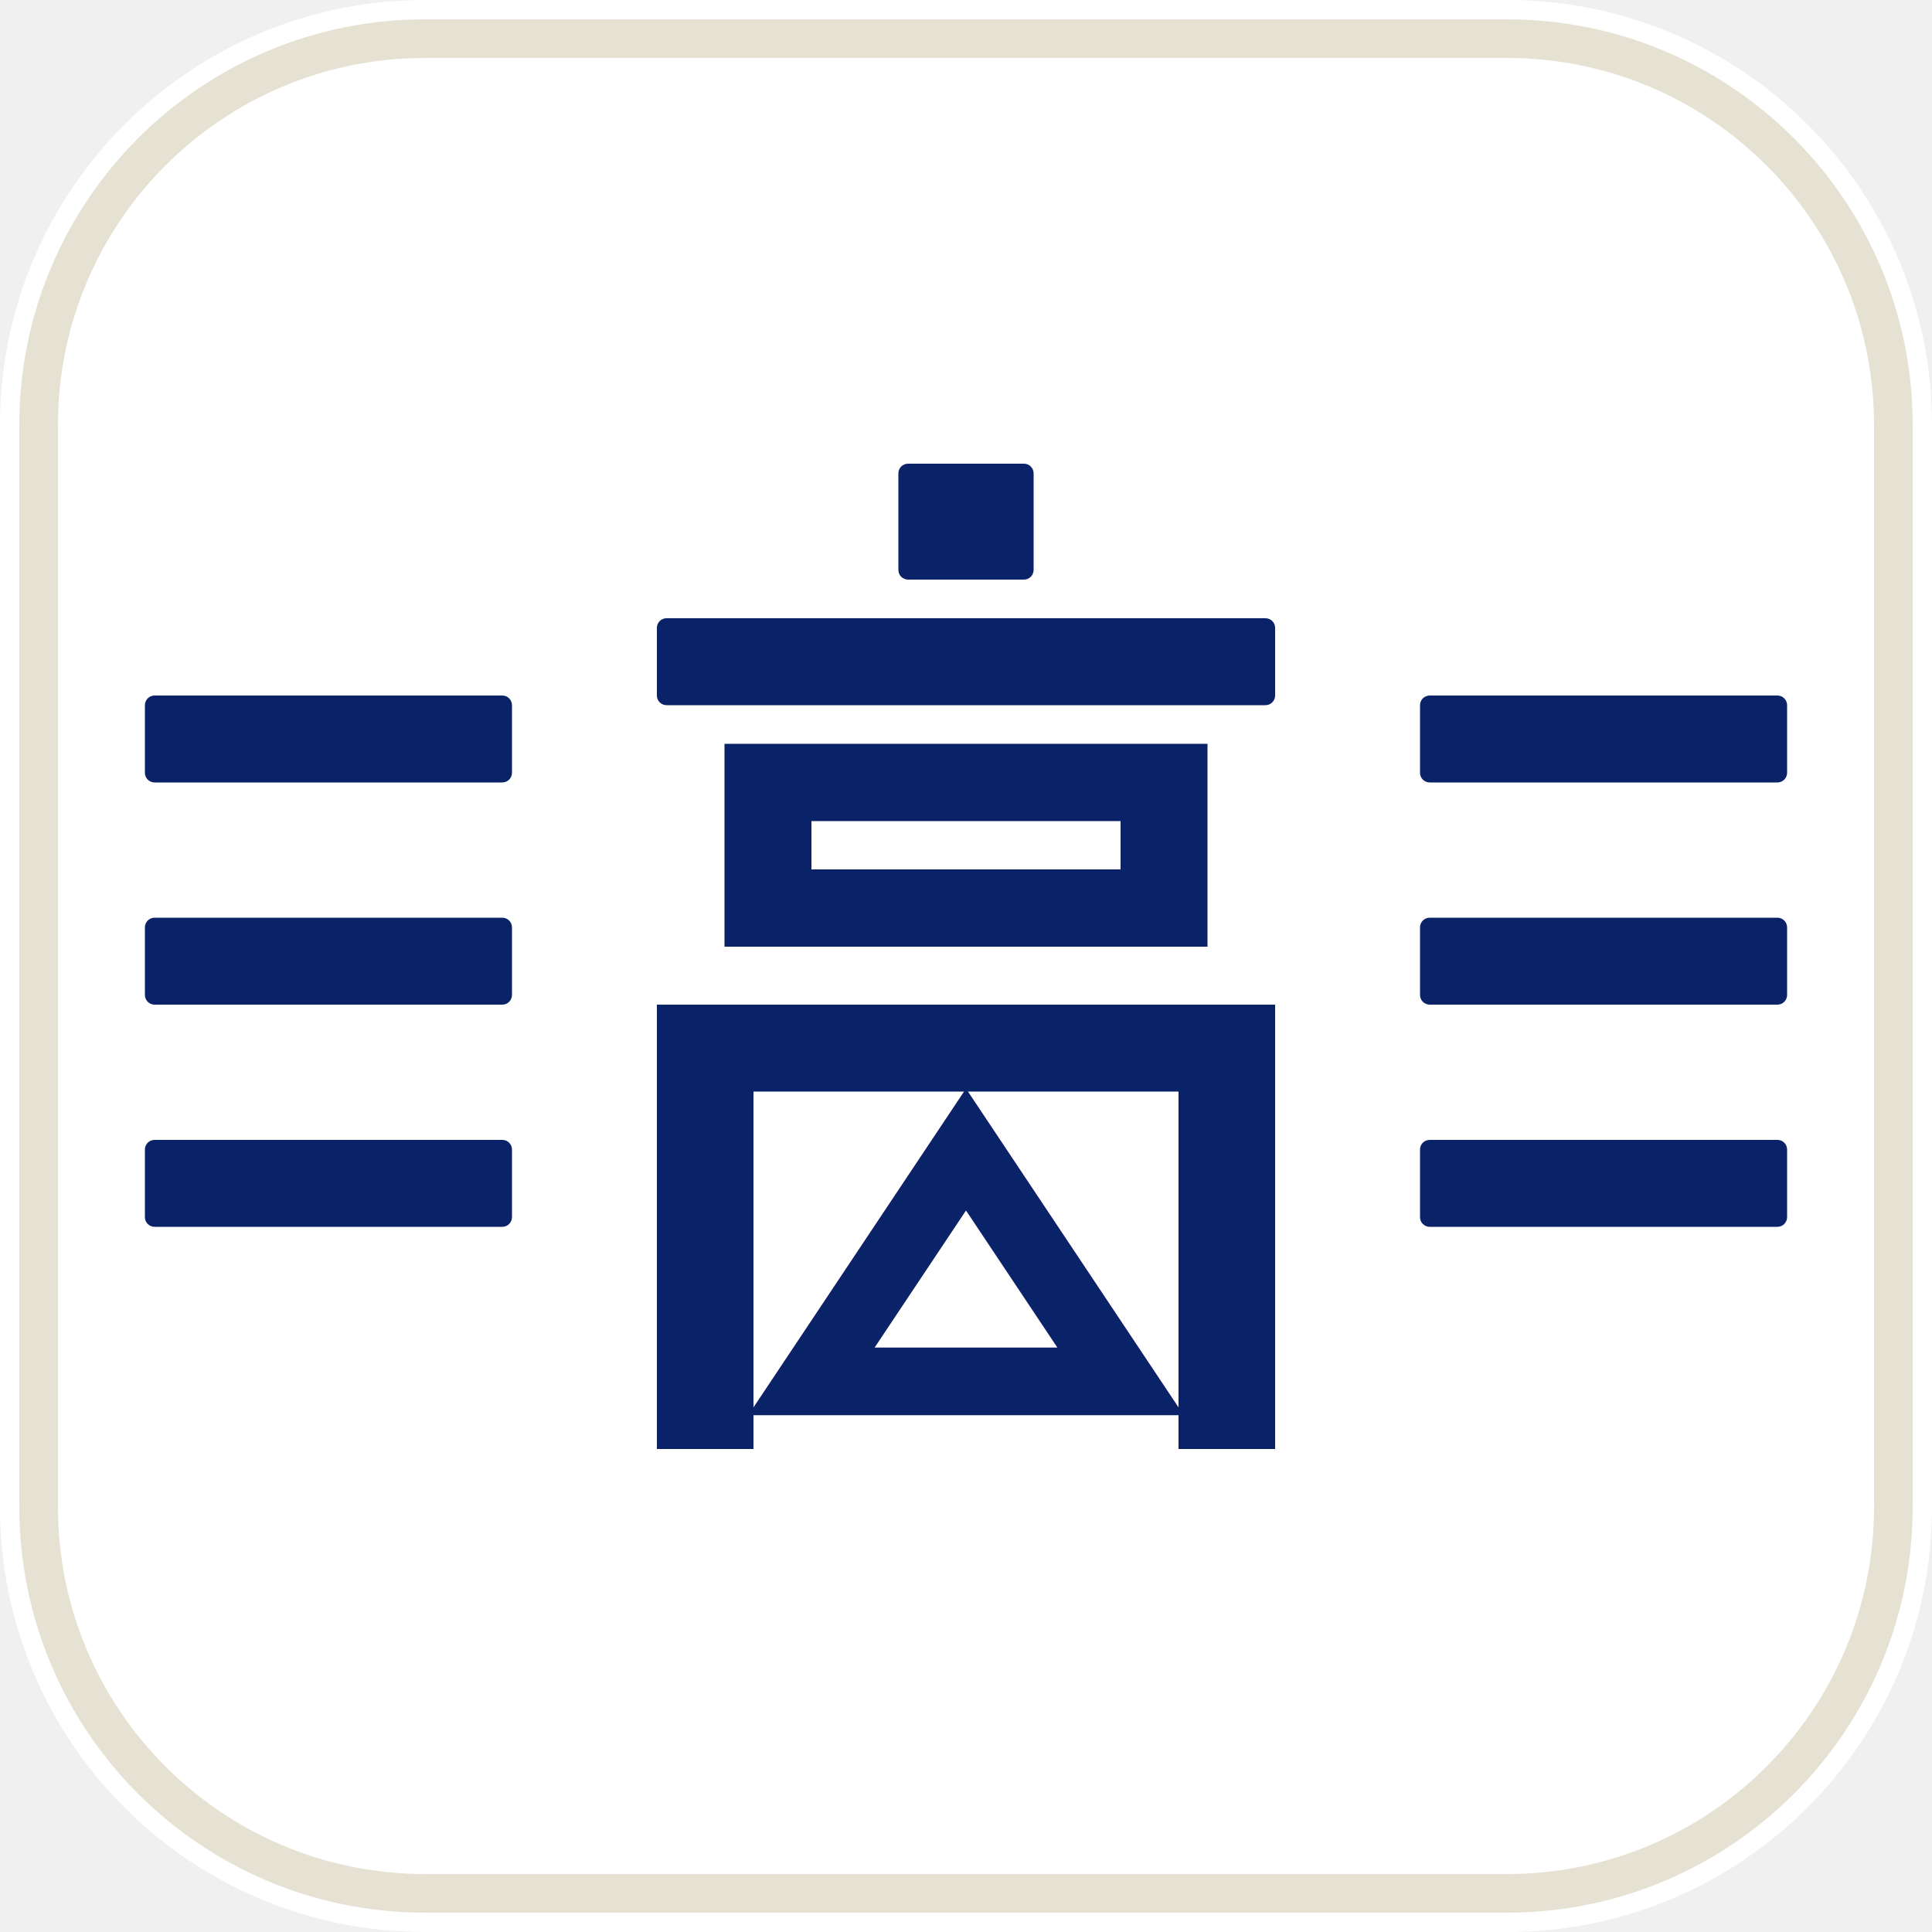
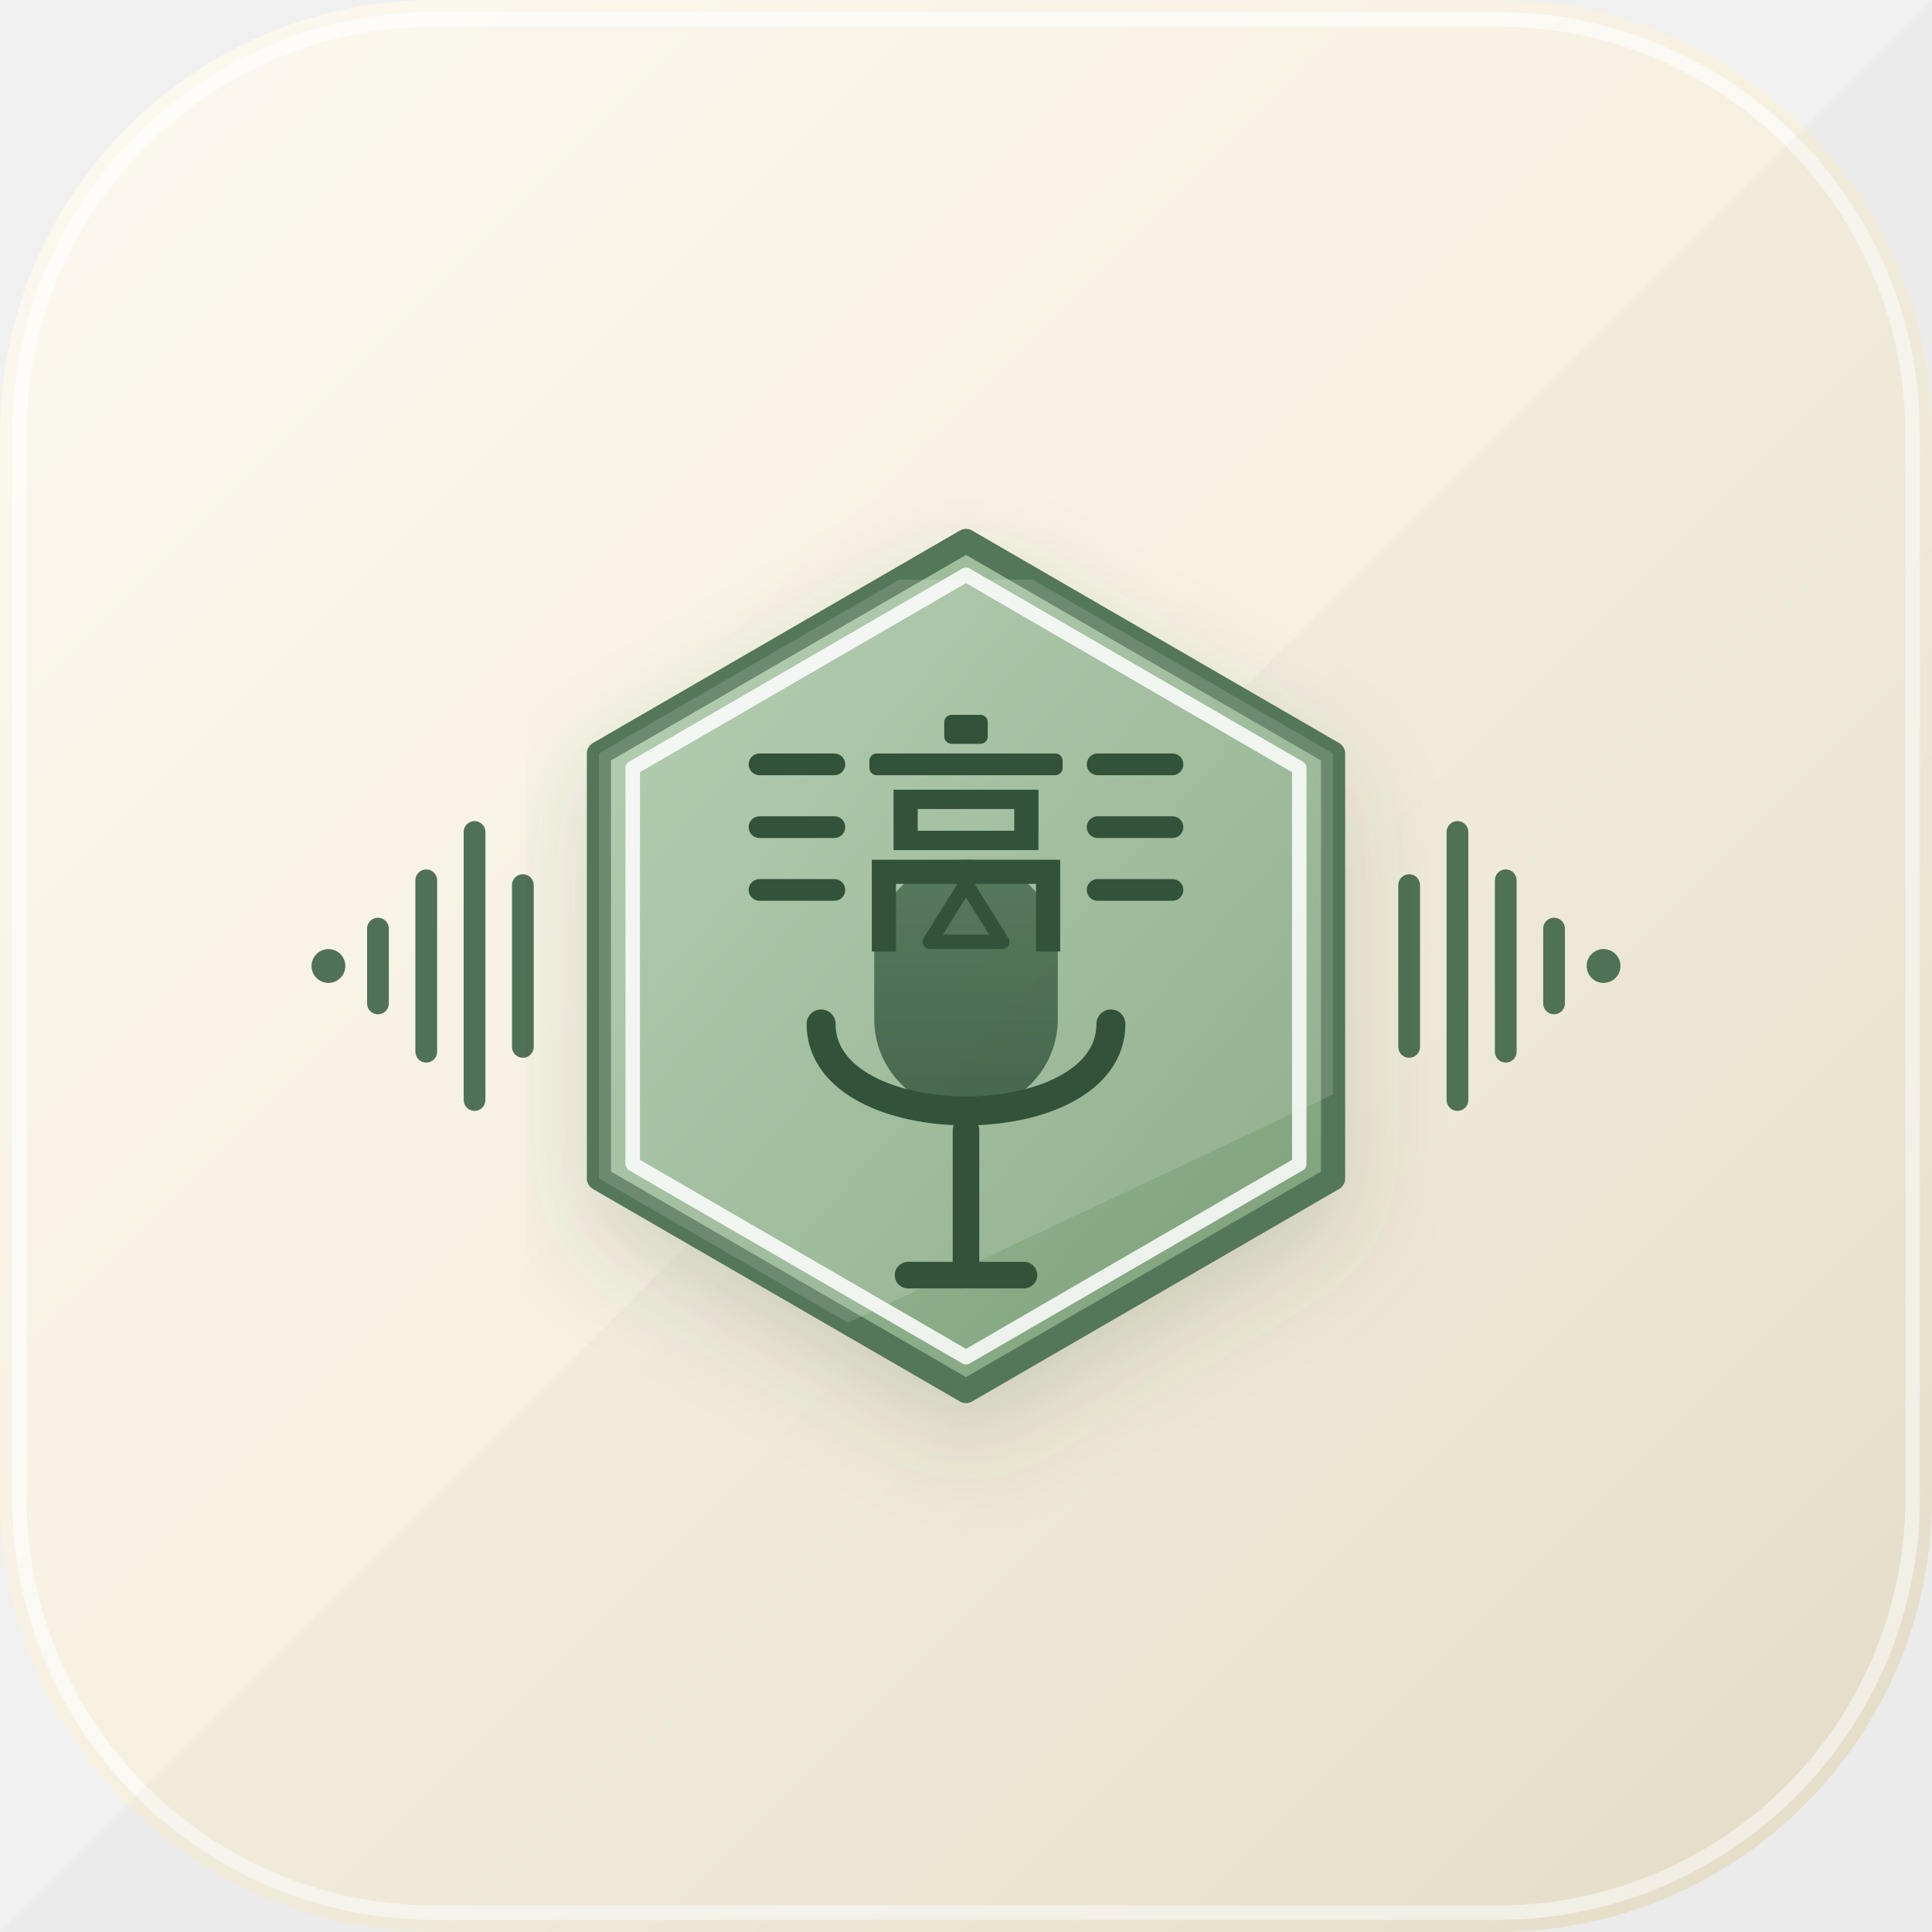
- <svg xmlns="http://www.w3.org/2000/svg" viewBox="0 0 200 200" width="100%" height="100%">
-   <rect width="200" height="200" rx="44" fill="#FFFFFF" />
-   <rect width="192" height="192" x="4" y="4" rx="40" fill="none" stroke="#E6E2D3" stroke-width="4" />
-   <g fill="#0A2368" transform="translate(-20, 20)">
-     <rect x="35" y="52" width="38" height="9" rx="1" />
-     <rect x="35" y="75" width="38" height="9" rx="1" />
-     <rect x="35" y="98" width="38" height="9" rx="1" />
-     <rect x="113" y="28" width="14" height="12" rx="1" />
-     <rect x="88" y="44" width="64" height="9" rx="1" />
-     <path d="M 95 57 L 145 57 L 145 78 L 95 78 Z M 104 65 L 104 70 L 136 70 L 136 65 Z" fill-rule="evenodd" />
-     <path d="M 88 84 L 152 84 L 152 130 L 142 130 L 142 93 L 98 93 L 98 130 L 88 130 Z" />
-     <polygon points="120,99 104,123 136,123" fill="none" stroke="#0A2368" stroke-width="7" stroke-linejoin="miter" />
-     <rect x="167" y="52" width="38" height="9" rx="1" />
-     <rect x="167" y="75" width="38" height="9" rx="1" />
-     <rect x="167" y="98" width="38" height="9" rx="1" />
+ <svg xmlns="http://www.w3.org/2000/svg" viewBox="0 0 400 400" width="100%" height="100%">
+   <defs>
+     <linearGradient id="bgGrad" x1="0%" y1="0%" x2="100%" y2="100%">
+       <stop offset="0%" stop-color="#FCF9F1" />
+       <stop offset="60%" stop-color="#F4EEDC" />
+       <stop offset="100%" stop-color="#E8DFCA" />
+     </linearGradient>
+     <linearGradient id="hexGrad" x1="0%" y1="0%" x2="100%" y2="100%">
+       <stop offset="0%" stop-color="#ABC7A7" />
+       <stop offset="50%" stop-color="#93B490" />
+       <stop offset="100%" stop-color="#7B9E78" />
+     </linearGradient>
+     <linearGradient id="micGrad" x1="0%" y1="0%" x2="0%" y2="100%">
+       <stop offset="0%" stop-color="#4F7155" />
+       <stop offset="100%" stop-color="#3D5F45" />
+     </linearGradient>
+     <filter id="softShadow" x="-10%" y="-10%" width="130%" height="130%">
+       <feDropShadow dx="0" dy="8" stdDeviation="10" flood-color="#3A533E" flood-opacity="0.18" />
+     </filter>
+     <clipPath id="hexClip">
+       <polygon points="200,112 276,156 276,244 200,288 124,244 124,156" />
+     </clipPath>
+   </defs>
+   <rect width="400" height="400" rx="90" fill="url(#bgGrad)" />
+   <rect width="392" height="392" x="4" y="4" rx="86" fill="none" stroke="#FFFFFF" stroke-width="3" opacity="0.6" />
+   <path d="M 0 400 L 400 0 L 400 400 Z" fill="#2D2926" opacity="0.025" />
+   <g fill="#4F7155">
+     <circle cx="68" cy="200" r="3.5" />
+     <rect x="76" y="190" width="4.5" height="20" rx="2.25" />
+     <rect x="86" y="180" width="4.5" height="40" rx="2.25" />
+     <rect x="96" y="170" width="4.5" height="60" rx="2.25" />
+     <rect x="106" y="181" width="4.5" height="38" rx="2.25" />
+   </g>
+   <g fill="#4F7155">
+     <rect x="289.5" y="181" width="4.5" height="38" rx="2.25" />
+     <rect x="299.5" y="170" width="4.5" height="60" rx="2.25" />
+     <rect x="309.5" y="180" width="4.5" height="40" rx="2.25" />
+     <rect x="319.5" y="190" width="4.5" height="20" rx="2.25" />
+     <circle cx="332" cy="200" r="3.5" />
+   </g>
+   <g filter="url(#softShadow)">
+     <polygon points="200,112 276,156 276,244 200,288 124,244 124,156" fill="url(#hexGrad)" stroke="#537759" stroke-width="5" stroke-linejoin="round" />
+   </g>
+   <polygon points="200,119 269,159 269,241 200,281 131,241 131,159" fill="none" stroke="#FFFFFF" stroke-width="3" stroke-linejoin="round" opacity="0.85" />
+   <g clip-path="url(#hexClip)">
+     <path d="M 120 120 L 290 120 L 290 220 L 120 300 Z" fill="#FFFFFF" opacity="0.14" />
+     <rect x="181" y="178" width="38" height="52" rx="19" fill="url(#micGrad)" opacity="0.9" />
+     <path d="M 170 212 C 170 236, 230 236, 230 212" fill="none" stroke="#32523A" stroke-width="6" stroke-linecap="round" />
+     <path d="M 200 234 L 200 264 M 188 264 L 212 264" fill="none" stroke="#32523A" stroke-width="5.5" stroke-linecap="round" />
+   </g>
+   <g fill="#32523A">
+     <rect x="155" y="156" width="20" height="4.5" rx="2.25" />
+     <rect x="155" y="169" width="20" height="4.5" rx="2.25" />
+     <rect x="155" y="182" width="20" height="4.5" rx="2.25" />
+     <rect x="195.5" y="148" width="9" height="6" rx="1.5" />
+     <rect x="180" y="156" width="40" height="4.5" rx="1.5" />
+     <path d="M 185 163.5 L 215 163.5 L 215 176 L 185 176 Z M 190 167.5 L 190 172 L 210 172 L 210 167.5 Z" fill-rule="evenodd" />
+     <path d="M 180.5 178 L 219.5 178 L 219.5 197 L 214.5 197 L 214.5 183 L 185.5 183 L 185.5 197 L 180.5 197 Z" />
+     <polygon points="200,183 192.5,195 207.5,195" fill="none" stroke="#32523A" stroke-width="3" stroke-linejoin="round" />
+     <rect x="225" y="156" width="20" height="4.5" rx="2.25" />
+     <rect x="225" y="169" width="20" height="4.5" rx="2.25" />
+     <rect x="225" y="182" width="20" height="4.5" rx="2.25" />
  </g>
</svg>
